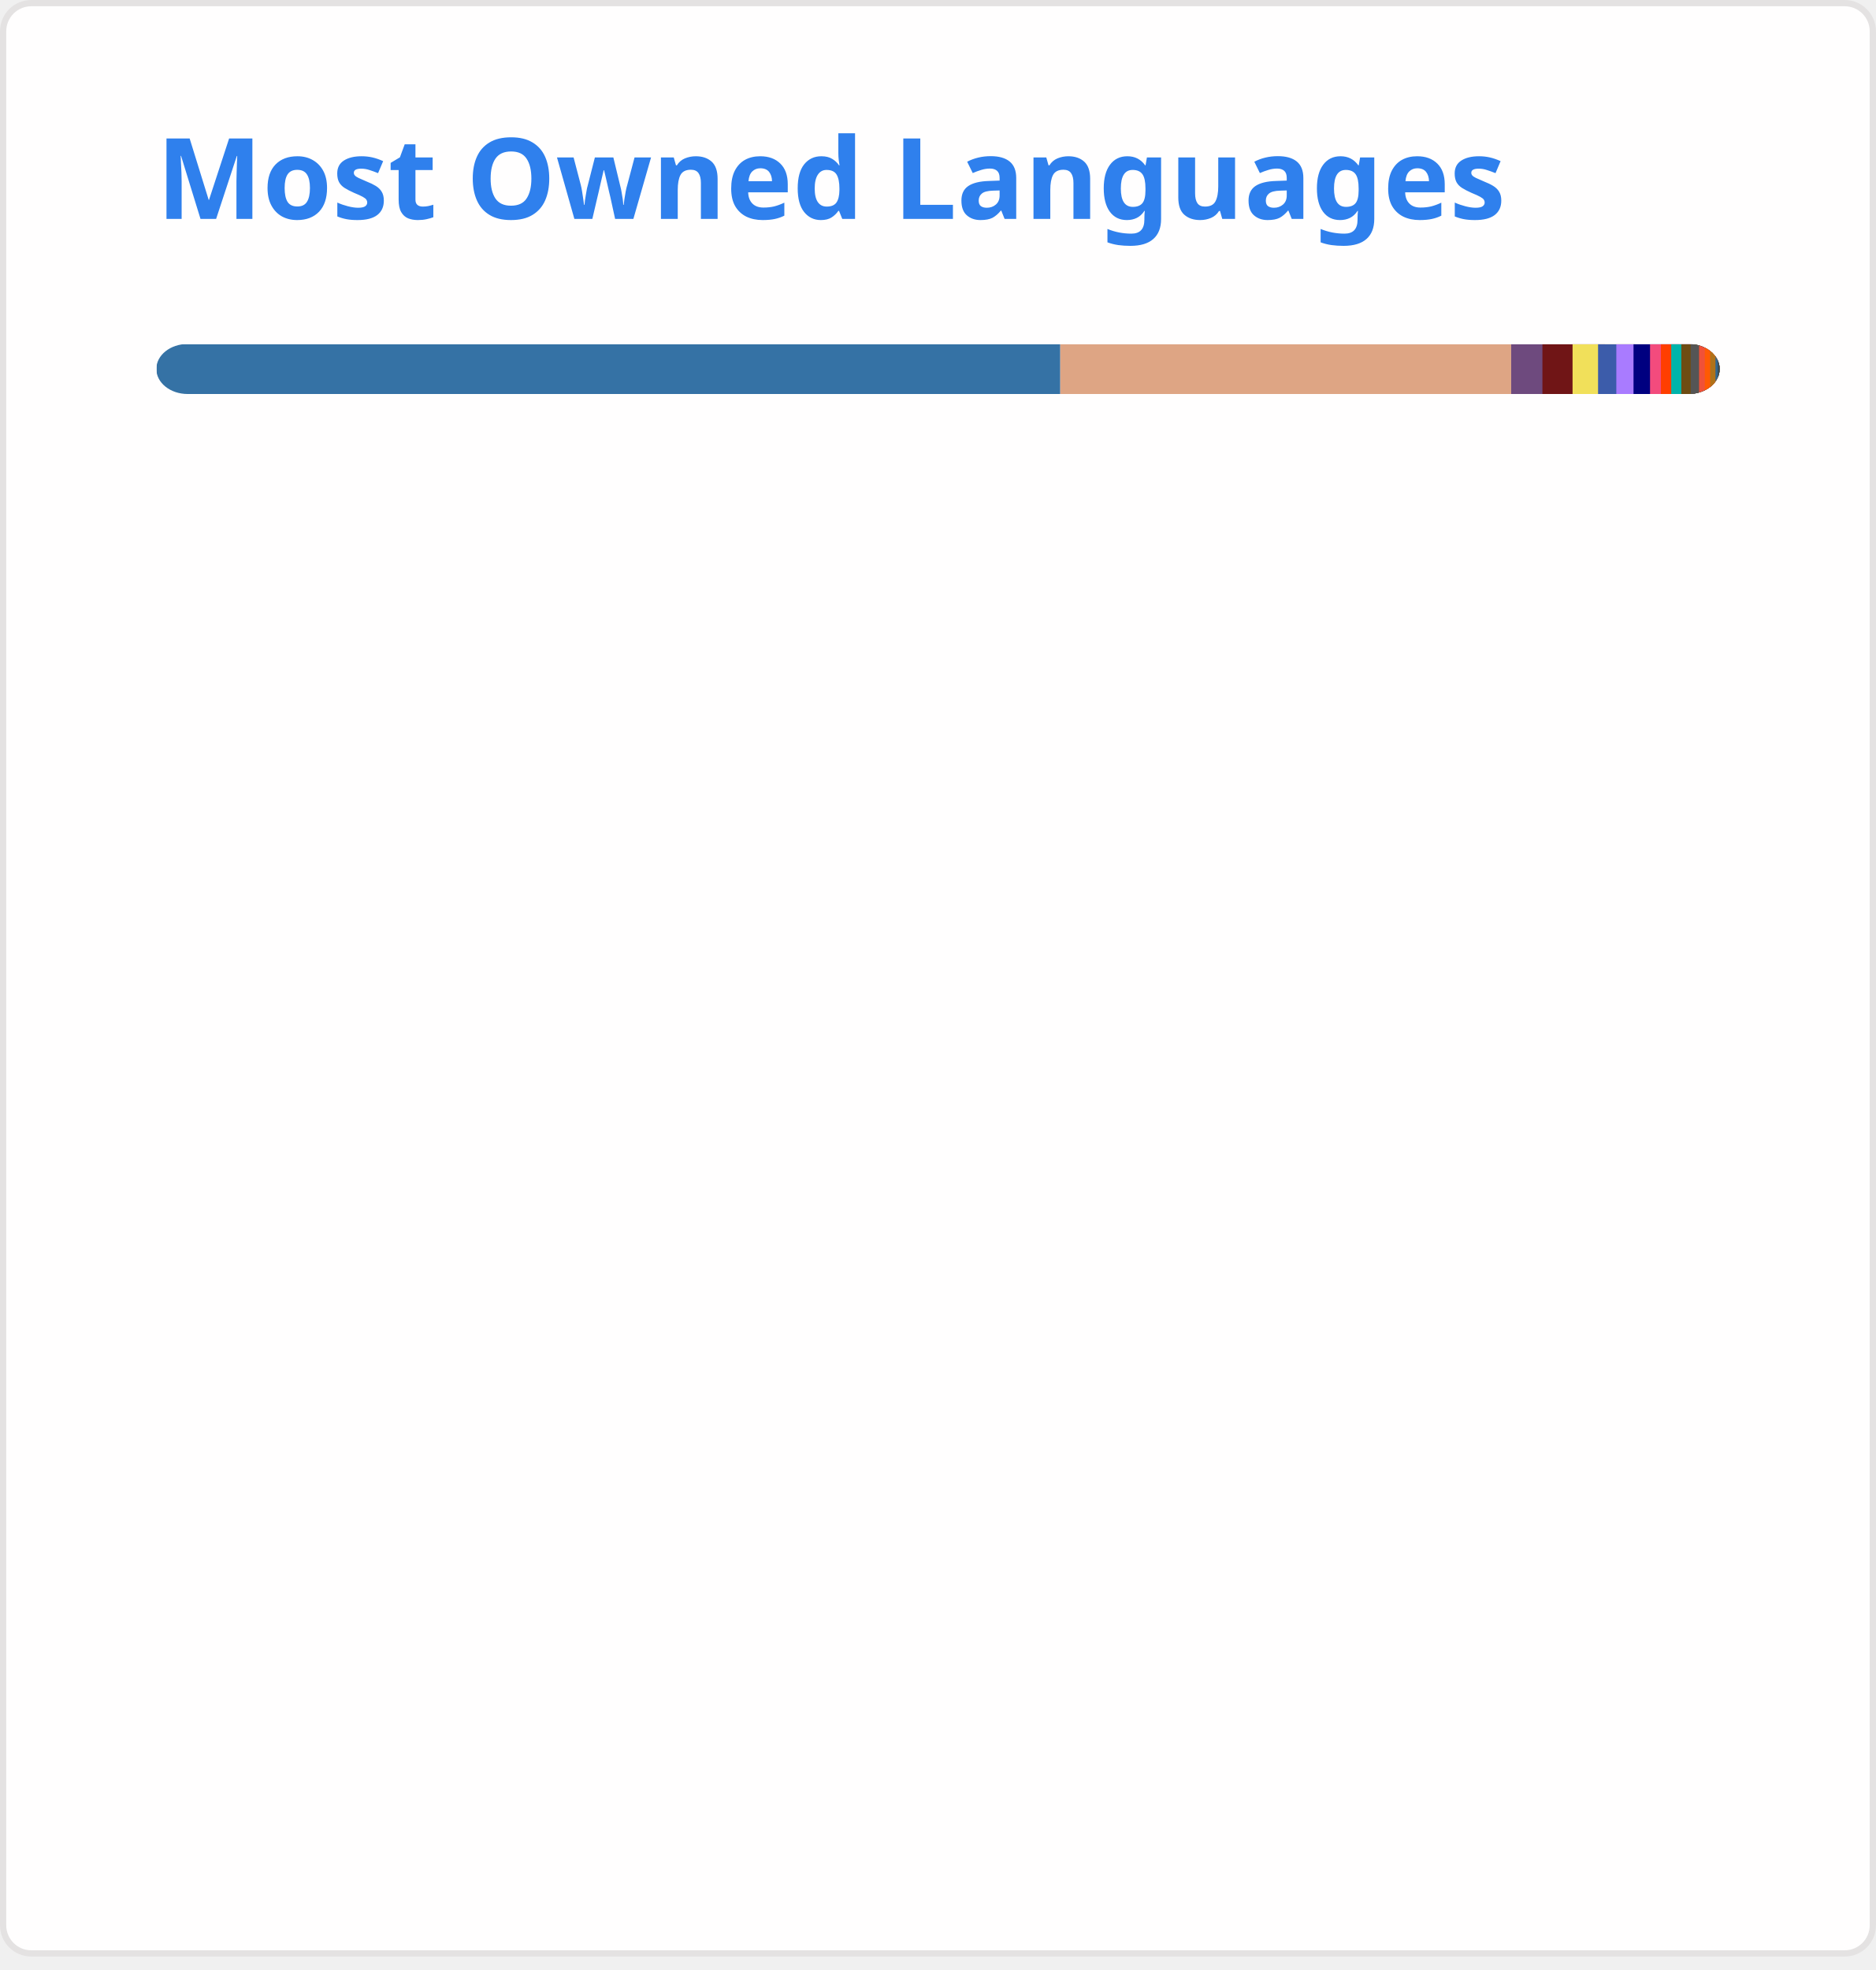
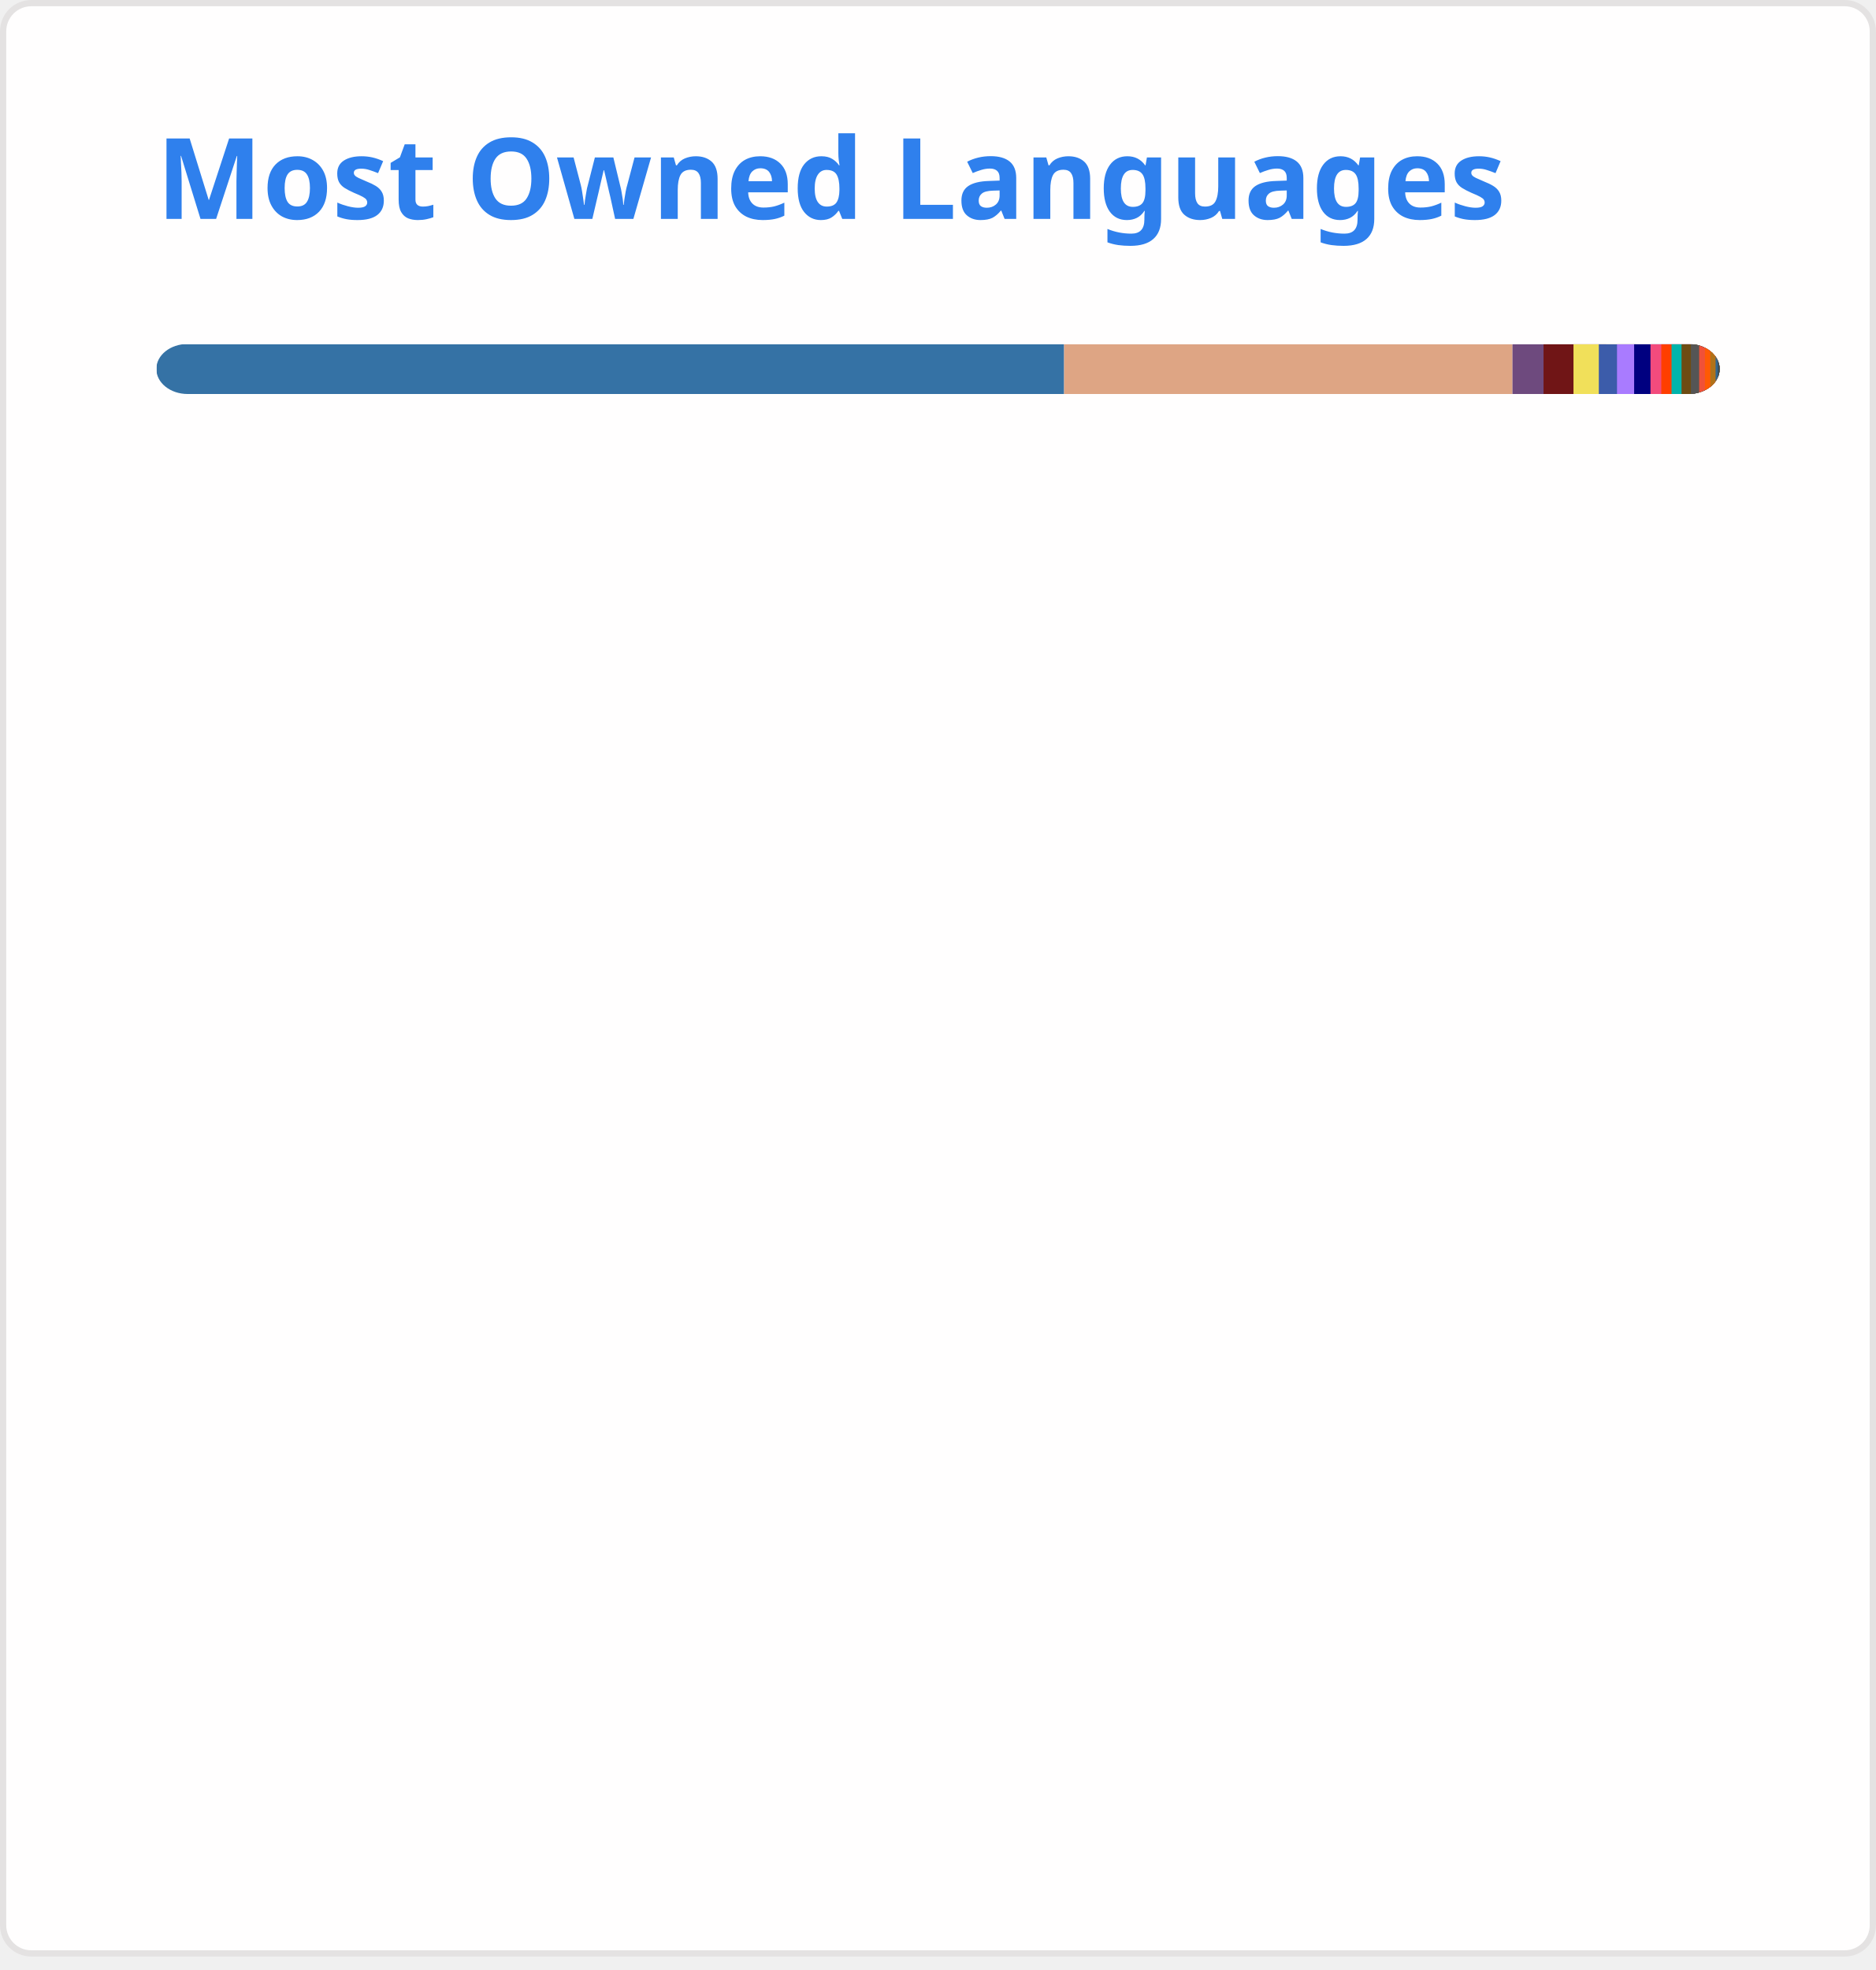
<svg xmlns="http://www.w3.org/2000/svg" width="300" height="315" viewBox="0 0 300 315" fill="none" role="img" aria-labelledby="descId">
  <style>
.header {
font: 600 18px 'Segoe UI', Ubuntu, Sans-Serif;
fill: #2f80ed;
animation: fadeInAnimation 0.8s ease-in-out forwards;
}
@supports(-moz-appearance: auto) {
/* Selector detects Firefox */
.header { font-size: 15.5px; }
}

@keyframes slideInAnimation {
from {
width: 0;
}
to {
width: calc(100%-100px);
}
}
@keyframes growWidthAnimation {
from {
width: 0;
}
to {
width: 100%;
}
}
.stat {
font: 600 14px 'Segoe UI', Ubuntu, "Helvetica Neue", Sans-Serif; fill: #434d58;
}
@supports(-moz-appearance: auto) {
/* Selector detects Firefox */
.stat { font-size:12px; }
}
.bold { font-weight: 700 }
.lang-name {
font: 400 11px "Segoe UI", Ubuntu, Sans-Serif;
fill: #434d58;
}
.stagger {
opacity: 0;
animation: fadeInAnimation 0.3s ease-in-out forwards;
}
#rect-mask rect{
animation: slideInAnimation 1s ease-in-out forwards;
}
.lang-progress{
animation: growWidthAnimation 0.6s ease-in-out forwards;
}



/* Animations */
@keyframes scaleInAnimation {
from {
transform: translate(-5px, 5px) scale(0);
}
to {
transform: translate(-5px, 5px) scale(1);
}
}
@keyframes fadeInAnimation {
from {
opacity: 0;
}
to {
opacity: 1;
}
}


</style>
  <rect data-testid="card-bg" x="0.5" y="0.5" rx="4.5" height="99%" stroke="#e4e2e2" width="299" fill="#fffefe" stroke-opacity="1" />
  <g data-testid="card-title" transform="translate(25, 35)">
    <g transform="translate(0, 0)">
      <text x="0" y="0" class="header" data-testid="header">Most Owned Languages</text>
    </g>
  </g>
  <g data-testid="main-card-body" transform="translate(0, 55)">
    <svg data-testid="lang-items" x="25">
      <mask id="rect-mask">
        <rect x="0" y="0" width="250" height="8" fill="white" rx="5" />
      </mask>
-       <rect mask="url(#rect-mask)" data-testid="lang-progress" x="0" y="0" width="144.56" height="8" fill="#3572A5" />
-       <rect mask="url(#rect-mask)" data-testid="lang-progress" x="144.56" y="0" width="72.1" height="8" fill="#dea584" />
-       <rect mask="url(#rect-mask)" data-testid="lang-progress" x="216.66" y="0" width="15" height="8" fill="#6e4a7e" />
-       <rect mask="url(#rect-mask)" data-testid="lang-progress" x="221.66" y="0" width="14.82" height="8" fill="#701516" />
-       <rect mask="url(#rect-mask)" data-testid="lang-progress" x="226.48" y="0" width="14.08" height="8" fill="#f1e05a" />
-       <rect mask="url(#rect-mask)" data-testid="lang-progress" x="230.56" y="0" width="12.92" height="8" fill="#3c5caa" />
-       <rect mask="url(#rect-mask)" data-testid="lang-progress" x="233.48" y="0" width="12.75" height="8" fill="#A97BFF" />
-       <rect mask="url(#rect-mask)" data-testid="lang-progress" x="236.23" y="0" width="12.64" height="8" fill="#000080" />
-       <rect mask="url(#rect-mask)" data-testid="lang-progress" x="238.87" y="0" width="11.74" height="8" fill="#f34b7d" />
-       <rect mask="url(#rect-mask)" data-testid="lang-progress" x="240.61" y="0" width="11.65" height="8" fill="#ff3e00" />
-       <rect mask="url(#rect-mask)" data-testid="lang-progress" x="242.26" y="0" width="11.61" height="8" fill="#00B4AB" />
-       <rect mask="url(#rect-mask)" data-testid="lang-progress" x="243.87" y="0" width="11.51" height="8" fill="#6E4C13" />
-       <rect mask="url(#rect-mask)" data-testid="lang-progress" x="245.38" y="0" width="11.33" height="8" fill="#555555" />
-       <rect mask="url(#rect-mask)" data-testid="lang-progress" x="246.71" y="0" width="10.92" height="8" fill="#F05138" />
-       <rect mask="url(#rect-mask)" data-testid="lang-progress" x="247.63" y="0" width="10.86" height="8" fill="#ff5a03" />
-       <rect mask="url(#rect-mask)" data-testid="lang-progress" x="248.49" y="0" width="10.84" height="8" fill="#b07219" />
-       <rect mask="url(#rect-mask)" data-testid="lang-progress" x="249.33" y="0" width="10.36" height="8" fill="#336790" />
-       <rect mask="url(#rect-mask)" data-testid="lang-progress" x="249.69" y="0" width="10.31" height="8" fill="#384d54" />
+       <rect mask="url(#rect-mask)" data-testid="lang-progress" x="0" y="0" width="145.17" height="8" fill="#3572A5" />
+       <rect mask="url(#rect-mask)" data-testid="lang-progress" x="145.17" y="0" width="71.7" height="8" fill="#dea584" />
+       <rect mask="url(#rect-mask)" data-testid="lang-progress" x="216.87" y="0" width="14.97" height="8" fill="#6e4a7e" />
+       <rect mask="url(#rect-mask)" data-testid="lang-progress" x="221.84" y="0" width="14.79" height="8" fill="#701516" />
+       <rect mask="url(#rect-mask)" data-testid="lang-progress" x="226.63" y="0" width="14.05" height="8" fill="#f1e05a" />
+       <rect mask="url(#rect-mask)" data-testid="lang-progress" x="230.68" y="0" width="12.91" height="8" fill="#3c5caa" />
+       <rect mask="url(#rect-mask)" data-testid="lang-progress" x="233.59" y="0" width="12.74" height="8" fill="#A97BFF" />
+       <rect mask="url(#rect-mask)" data-testid="lang-progress" x="236.33" y="0" width="12.61" height="8" fill="#000080" />
+       <rect mask="url(#rect-mask)" data-testid="lang-progress" x="238.94" y="0" width="11.73" height="8" fill="#f34b7d" />
+       <rect mask="url(#rect-mask)" data-testid="lang-progress" x="240.67" y="0" width="11.64" height="8" fill="#ff3e00" />
+       <rect mask="url(#rect-mask)" data-testid="lang-progress" x="242.31" y="0" width="11.6" height="8" fill="#00B4AB" />
+       <rect mask="url(#rect-mask)" data-testid="lang-progress" x="243.91" y="0" width="11.5" height="8" fill="#6E4C13" />
+       <rect mask="url(#rect-mask)" data-testid="lang-progress" x="245.41" y="0" width="11.32" height="8" fill="#555555" />
+       <rect mask="url(#rect-mask)" data-testid="lang-progress" x="246.73" y="0" width="10.92" height="8" fill="#F05138" />
+       <rect mask="url(#rect-mask)" data-testid="lang-progress" x="247.65" y="0" width="10.86" height="8" fill="#ff5a03" />
+       <rect mask="url(#rect-mask)" data-testid="lang-progress" x="248.51" y="0" width="10.84" height="8" fill="#b07219" />
+       <rect mask="url(#rect-mask)" data-testid="lang-progress" x="249.35" y="0" width="10.36" height="8" fill="#336790" />
+       <rect mask="url(#rect-mask)" data-testid="lang-progress" x="249.71" y="0" width="10.3" height="8" fill="#384d54" />
      <g transform="translate(0, 25)">
        <g transform="translate(0, 0)">
          <g transform="translate(0, 0)">
            <g class="stagger" style="animation-delay: 450ms">
              <circle cx="5" cy="6" r="5" fill="#3572A5" />
              <text data-testid="lang-name" x="15" y="10" class="lang-name">
Python 2.9 MB
</text>
            </g>
          </g>
          <g transform="translate(0, 25)">
            <g class="stagger" style="animation-delay: 600ms">
              <circle cx="5" cy="6" r="5" fill="#dea584" />
              <text data-testid="lang-name" x="15" y="10" class="lang-name">
Rust 1.5 MB
</text>
            </g>
          </g>
          <g transform="translate(0, 50)">
            <g class="stagger" style="animation-delay: 750ms">
              <circle cx="5" cy="6" r="5" fill="#6e4a7e" />
              <text data-testid="lang-name" x="15" y="10" class="lang-name">
Elixir 103.3 KB
</text>
            </g>
          </g>
          <g transform="translate(0, 75)">
            <g class="stagger" style="animation-delay: 900ms">
              <circle cx="5" cy="6" r="5" fill="#701516" />
              <text data-testid="lang-name" x="15" y="10" class="lang-name">
Ruby 99.5 KB
</text>
            </g>
          </g>
          <g transform="translate(0, 100)">
            <g class="stagger" style="animation-delay: 1050ms">
              <circle cx="5" cy="6" r="5" fill="#f1e05a" />
              <text data-testid="lang-name" x="15" y="10" class="lang-name">
JavaScript 84.2 KB
</text>
            </g>
          </g>
          <g transform="translate(0, 125)">
            <g class="stagger" style="animation-delay: 1200ms">
              <circle cx="5" cy="6" r="5" fill="#3c5caa" />
              <text data-testid="lang-name" x="15" y="10" class="lang-name">
Racket 60.4 KB
</text>
            </g>
          </g>
          <g transform="translate(0, 150)">
            <g class="stagger" style="animation-delay: 1350ms">
              <circle cx="5" cy="6" r="5" fill="#A97BFF" />
              <text data-testid="lang-name" x="15" y="10" class="lang-name">
Kotlin 56.9 KB
</text>
            </g>
          </g>
          <g transform="translate(0, 175)">
            <g class="stagger" style="animation-delay: 1500ms">
              <circle cx="5" cy="6" r="5" fill="#000080" />
              <text data-testid="lang-name" x="15" y="10" class="lang-name">
- Lua 54.5 KB
+ Lua 54.2 KB
</text>
            </g>
          </g>
          <g transform="translate(0, 200)">
            <g class="stagger" style="animation-delay: 1650ms">
              <circle cx="5" cy="6" r="5" fill="#f34b7d" />
              <text data-testid="lang-name" x="15" y="10" class="lang-name">
C++ 35.9 KB
</text>
            </g>
          </g>
        </g>
        <g transform="translate(150, 0)">
          <g transform="translate(0, 0)">
            <g class="stagger" style="animation-delay: 450ms">
              <circle cx="5" cy="6" r="5" fill="#ff3e00" />
              <text data-testid="lang-name" x="15" y="10" class="lang-name">
Svelte 34.2 KB
</text>
            </g>
          </g>
          <g transform="translate(0, 25)">
            <g class="stagger" style="animation-delay: 600ms">
              <circle cx="5" cy="6" r="5" fill="#00B4AB" />
              <text data-testid="lang-name" x="15" y="10" class="lang-name">
Dart 33.2 KB
</text>
            </g>
          </g>
          <g transform="translate(0, 50)">
            <g class="stagger" style="animation-delay: 750ms">
              <circle cx="5" cy="6" r="5" fill="#6E4C13" />
              <text data-testid="lang-name" x="15" y="10" class="lang-name">
Assembly 31.1 KB
</text>
            </g>
          </g>
          <g transform="translate(0, 75)">
            <g class="stagger" style="animation-delay: 900ms">
              <circle cx="5" cy="6" r="5" fill="#555555" />
              <text data-testid="lang-name" x="15" y="10" class="lang-name">
C 27.5 KB
</text>
            </g>
          </g>
          <g transform="translate(0, 100)">
            <g class="stagger" style="animation-delay: 1050ms">
              <circle cx="5" cy="6" r="5" fill="#F05138" />
              <text data-testid="lang-name" x="15" y="10" class="lang-name">
Swift 19.1 KB
</text>
            </g>
          </g>
          <g transform="translate(0, 125)">
            <g class="stagger" style="animation-delay: 1200ms">
              <circle cx="5" cy="6" r="5" fill="#ff5a03" />
              <text data-testid="lang-name" x="15" y="10" class="lang-name">
Astro 17.8 KB
</text>
            </g>
          </g>
          <g transform="translate(0, 150)">
            <g class="stagger" style="animation-delay: 1350ms">
              <circle cx="5" cy="6" r="5" fill="#b07219" />
              <text data-testid="lang-name" x="15" y="10" class="lang-name">
Java 17.5 KB
</text>
            </g>
          </g>
          <g transform="translate(0, 175)">
            <g class="stagger" style="animation-delay: 1500ms">
              <circle cx="5" cy="6" r="5" fill="#336790" />
              <text data-testid="lang-name" x="15" y="10" class="lang-name">
PLpgSQL 7.5 KB
</text>
            </g>
          </g>
          <g transform="translate(0, 200)">
            <g class="stagger" style="animation-delay: 1650ms">
              <circle cx="5" cy="6" r="5" fill="#384d54" />
              <text data-testid="lang-name" x="15" y="10" class="lang-name">
Dockerfile 6.3 KB
</text>
            </g>
          </g>
        </g>
      </g>
    </svg>
  </g>
</svg>
